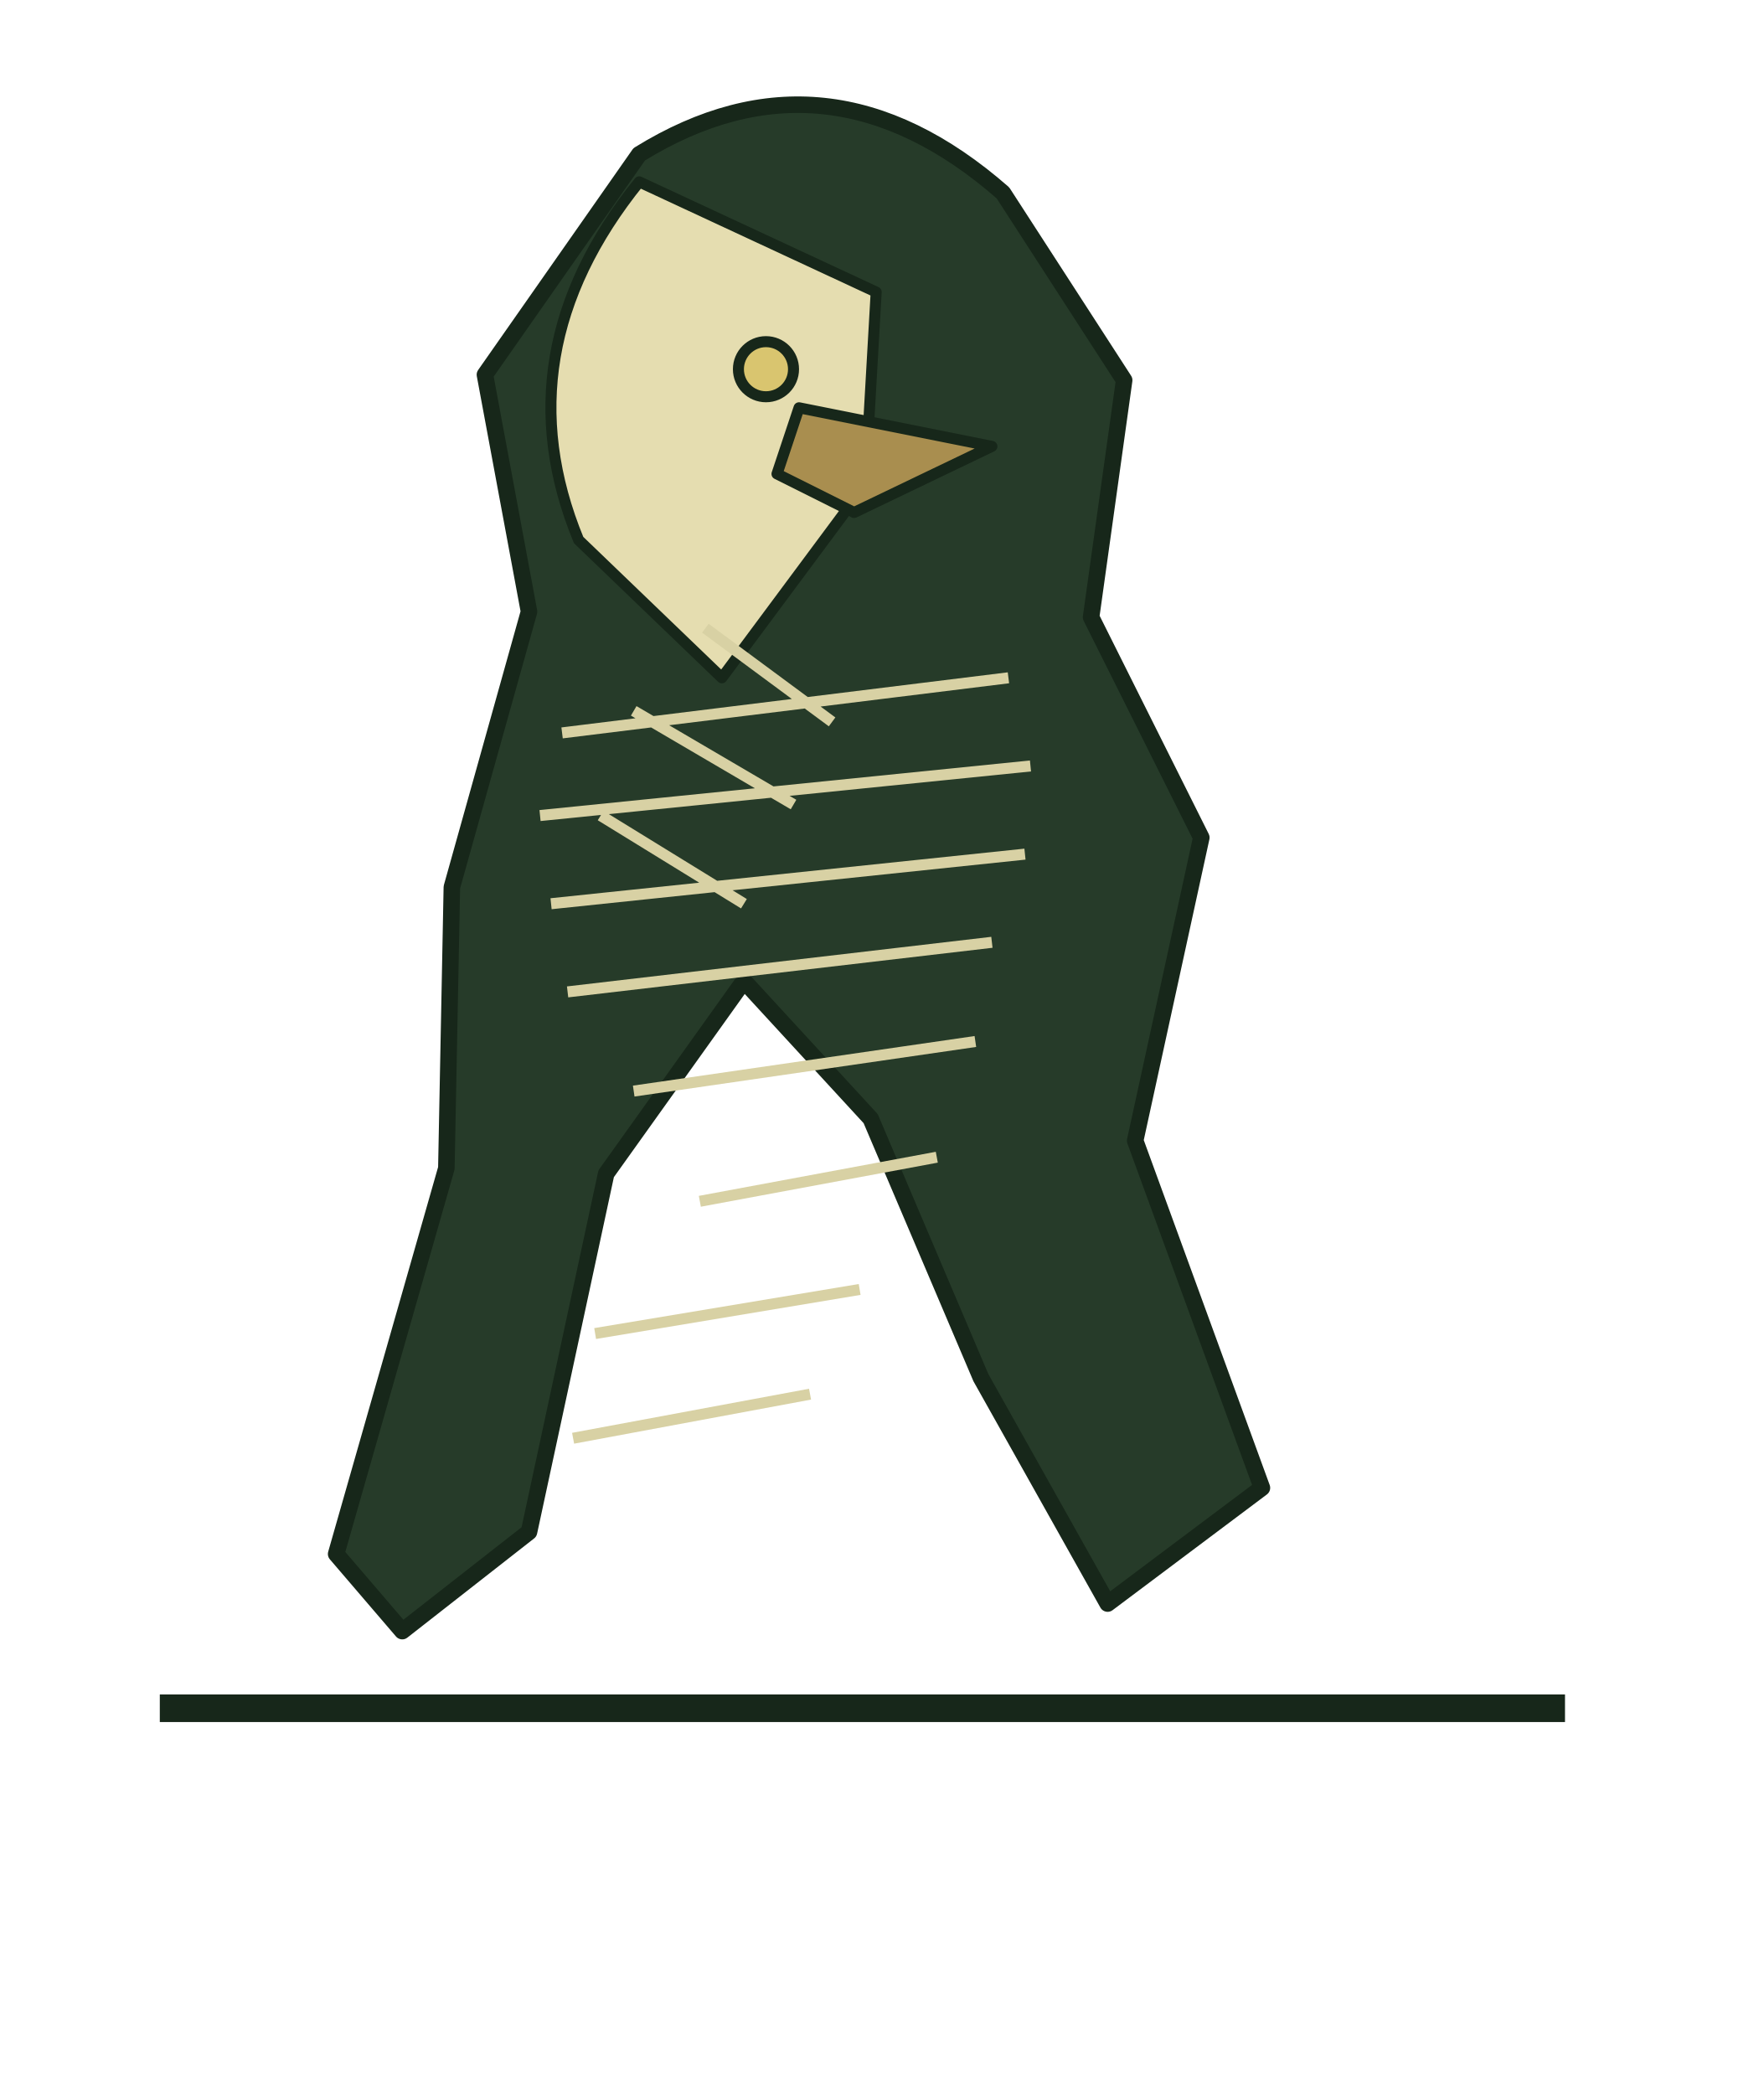
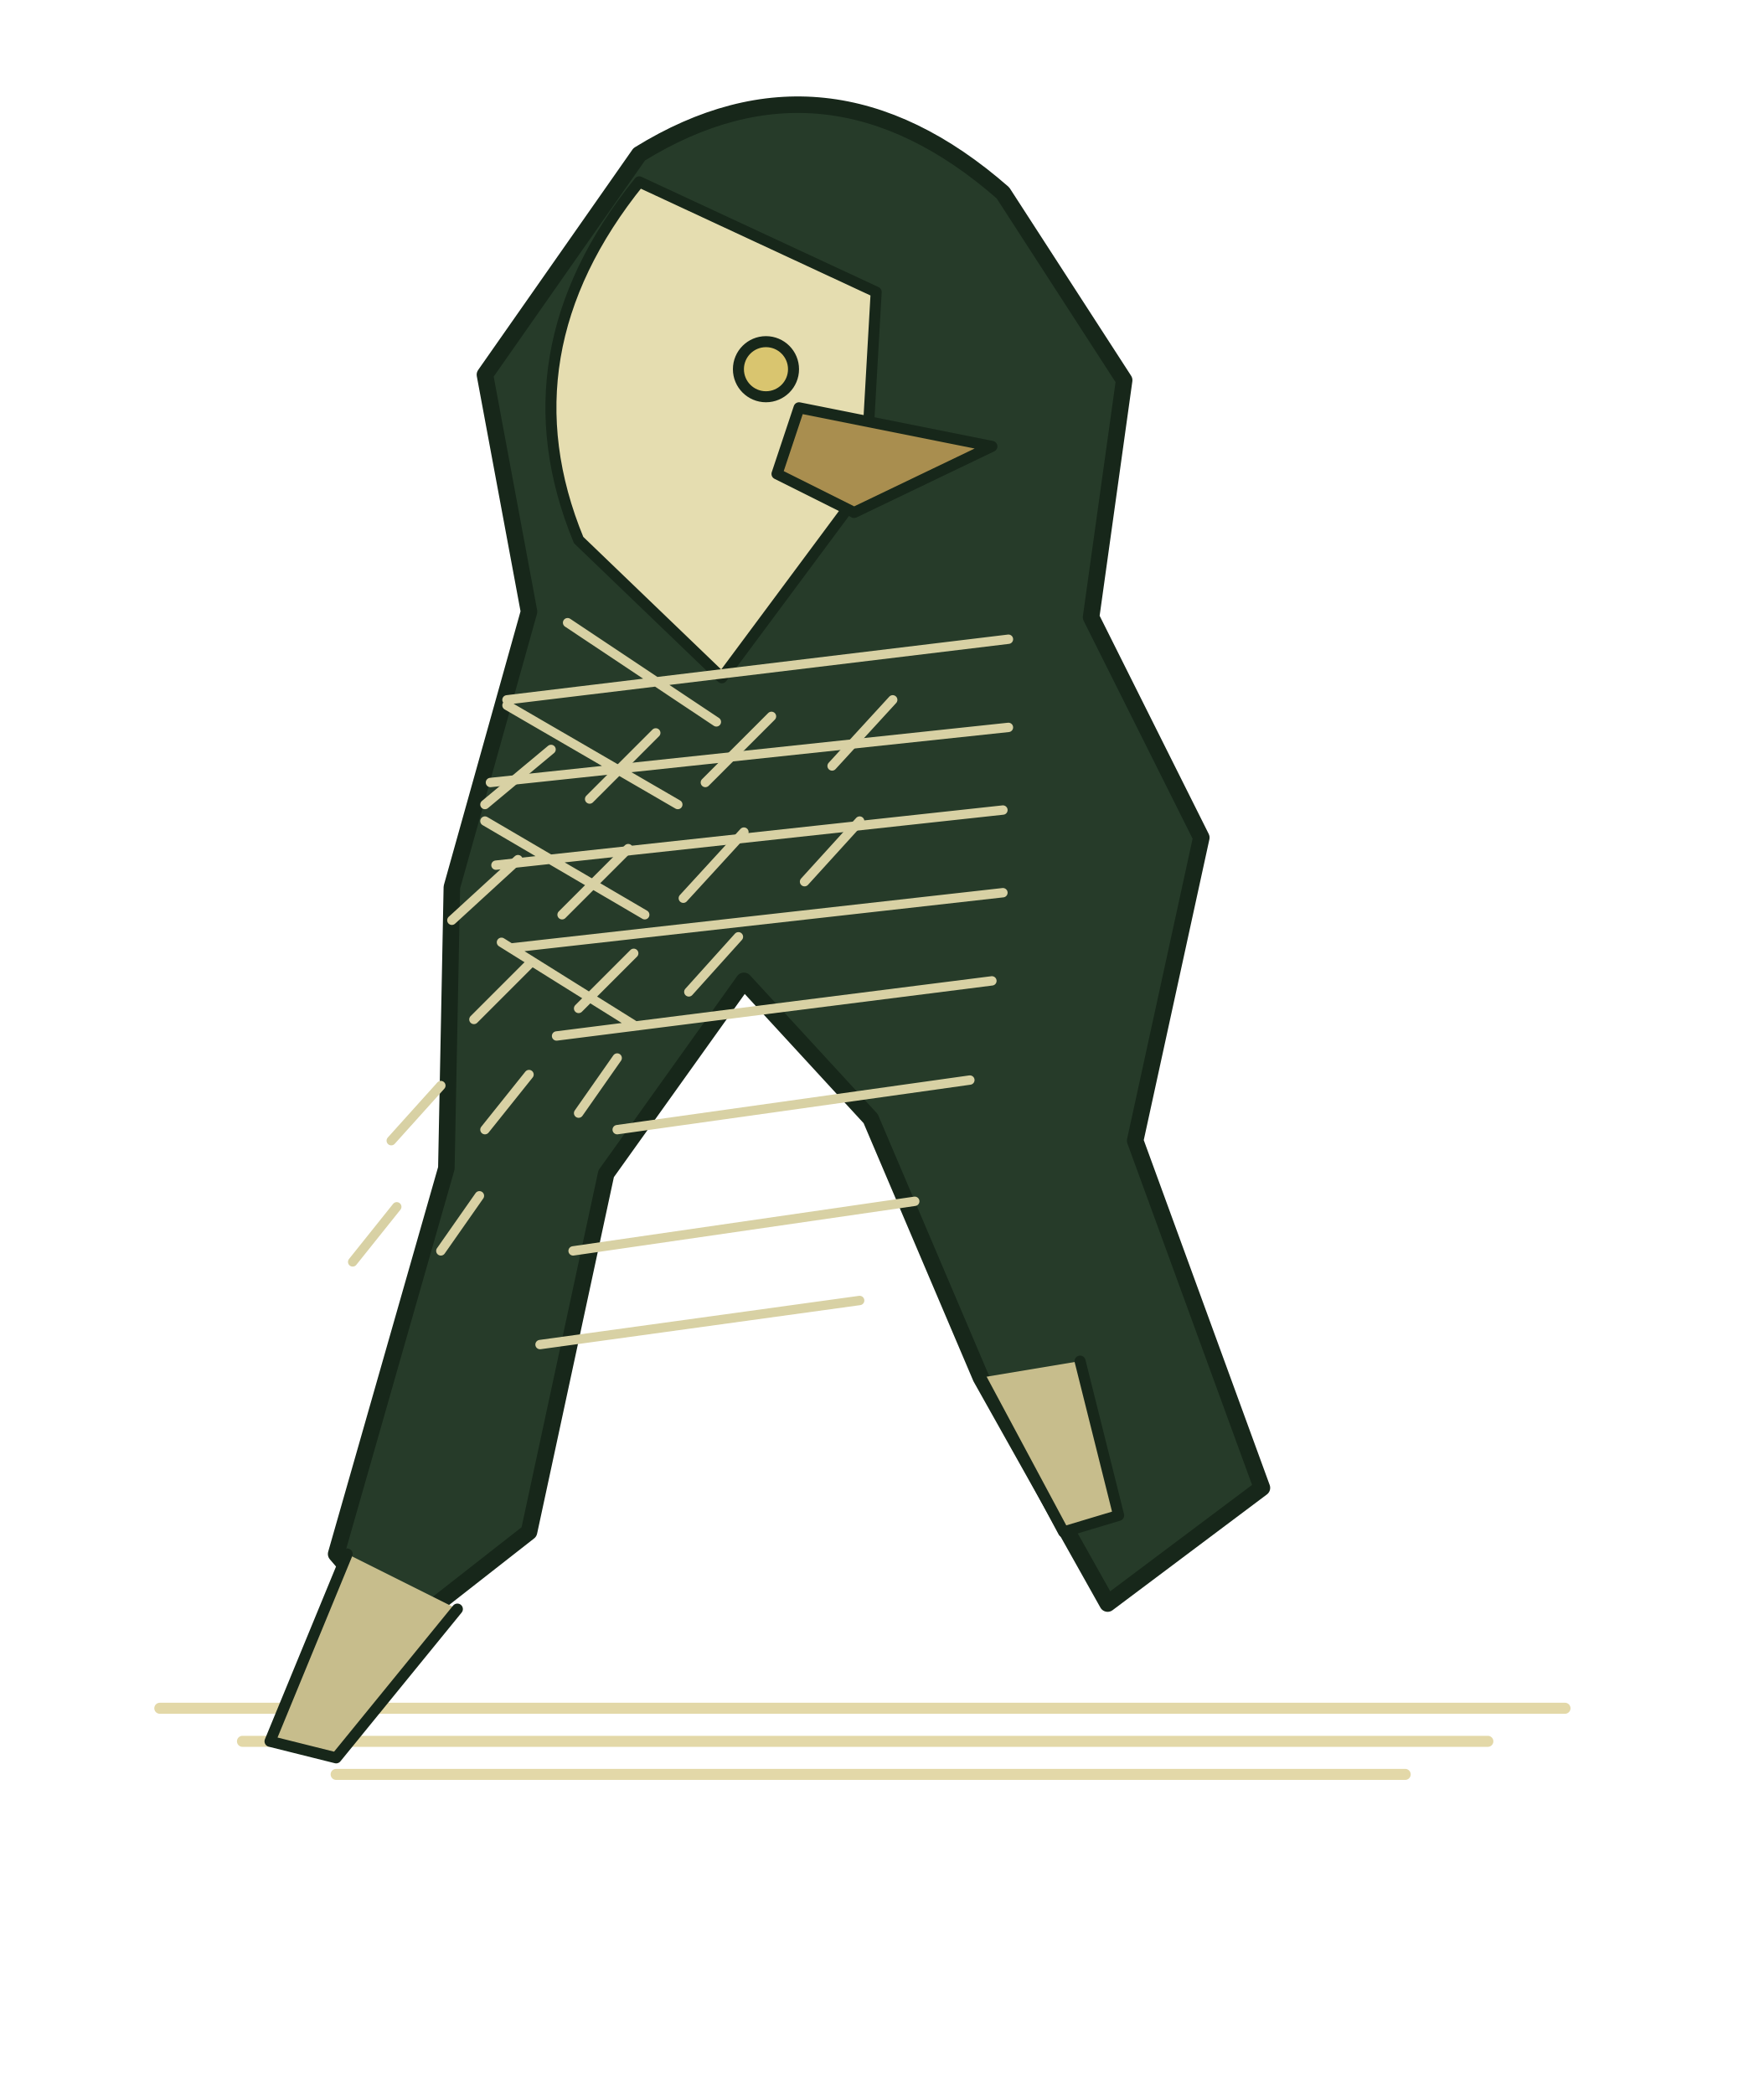
- <svg xmlns="http://www.w3.org/2000/svg" viewBox="0 0 320 380">
-   <g stroke="#17271a" stroke-linejoin="round">
+ <svg xmlns="http://www.w3.org/2000/svg" viewBox="0 0 320 380" role="img">
+   <g stroke="#17271a" stroke-linejoin="round" stroke-linecap="round">
    <path fill="#263b29" stroke-width="3" d="M116 28Q150 7 182 35L204 69 198 112 218 152 206 207 229 270 201 291 178 250 158 203 135 178 110 213 96 278 73 296 61 282 81 212 82 161 96 111 88 68Z" />
    <path fill="#e5ddb0" stroke-width="2" d="M116 33Q91 64 105 98L131 123 157 88 159 53Z" />
-     <path fill="none" stroke="#d8d1a4" stroke-width="2" d="M102 133l81-10m-85 25 89-9m-87 25 86-9m-83 25 77-9m-65 27 62-9m-50 29 43-8m-62 32 48-8m-52 27 43-8m-19-139 23 17m-36-2 29 17m-35 2 26 16" />
+     <g fill="none" stroke="#d8d1a4" stroke-width="1.7">
+       <path d="M92 127l91-11m-94 26 94-10m-93 25 92-10m-89 25 89-10m-81 26 79-10m-68 27 64-9m-72 31 62-9m-68 26 58-8m-53-123 27 18m-38-3 31 18m-35 3 29 17m-26 5 24 15" />
+       <path d="M100 136l-12 10m31-13-12 12m33-15-12 12m34-15-11 12m-57 17-12 11m32-13-12 12m33-15-11 12m32-14-10 11m-50 15-10 10m29-12-10 10m29-13-9 10m-45 17-9 10m25-12-8 10m24-13-7 10m-33 17-8 10m23-12-7 10" />
+     </g>
    <circle cx="139" cy="67" r="5" fill="#d9c56f" stroke-width="2" />
    <path fill="#a98e4f" stroke-width="2" d="M145 74l35 7-25 12-14-7Z" />
-     <path fill="none" stroke-width="5" d="M29 310H284" />
+     <path fill="none" stroke="#e3d8a8" stroke-width="2" d="M29 310H284M44 316H270M61 322H255" />
+     <path fill="#c7bd8c" stroke-width="2" d="M63 282l-14 34 12 3 22-27m95-42 15 28 10-3-7-28" />
  </g>
</svg>
